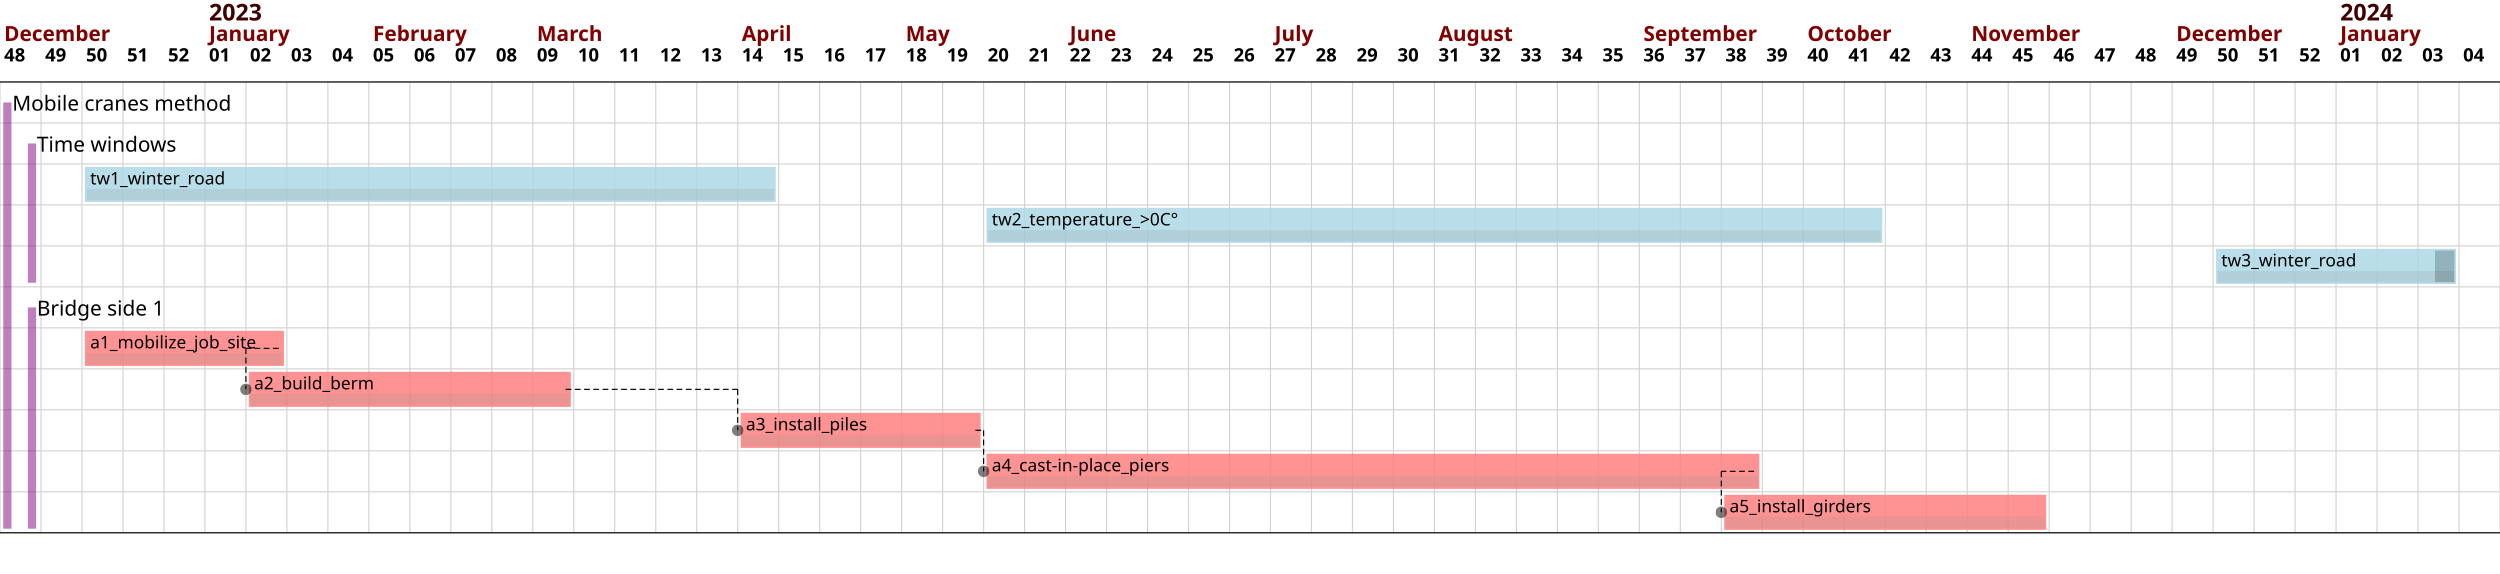
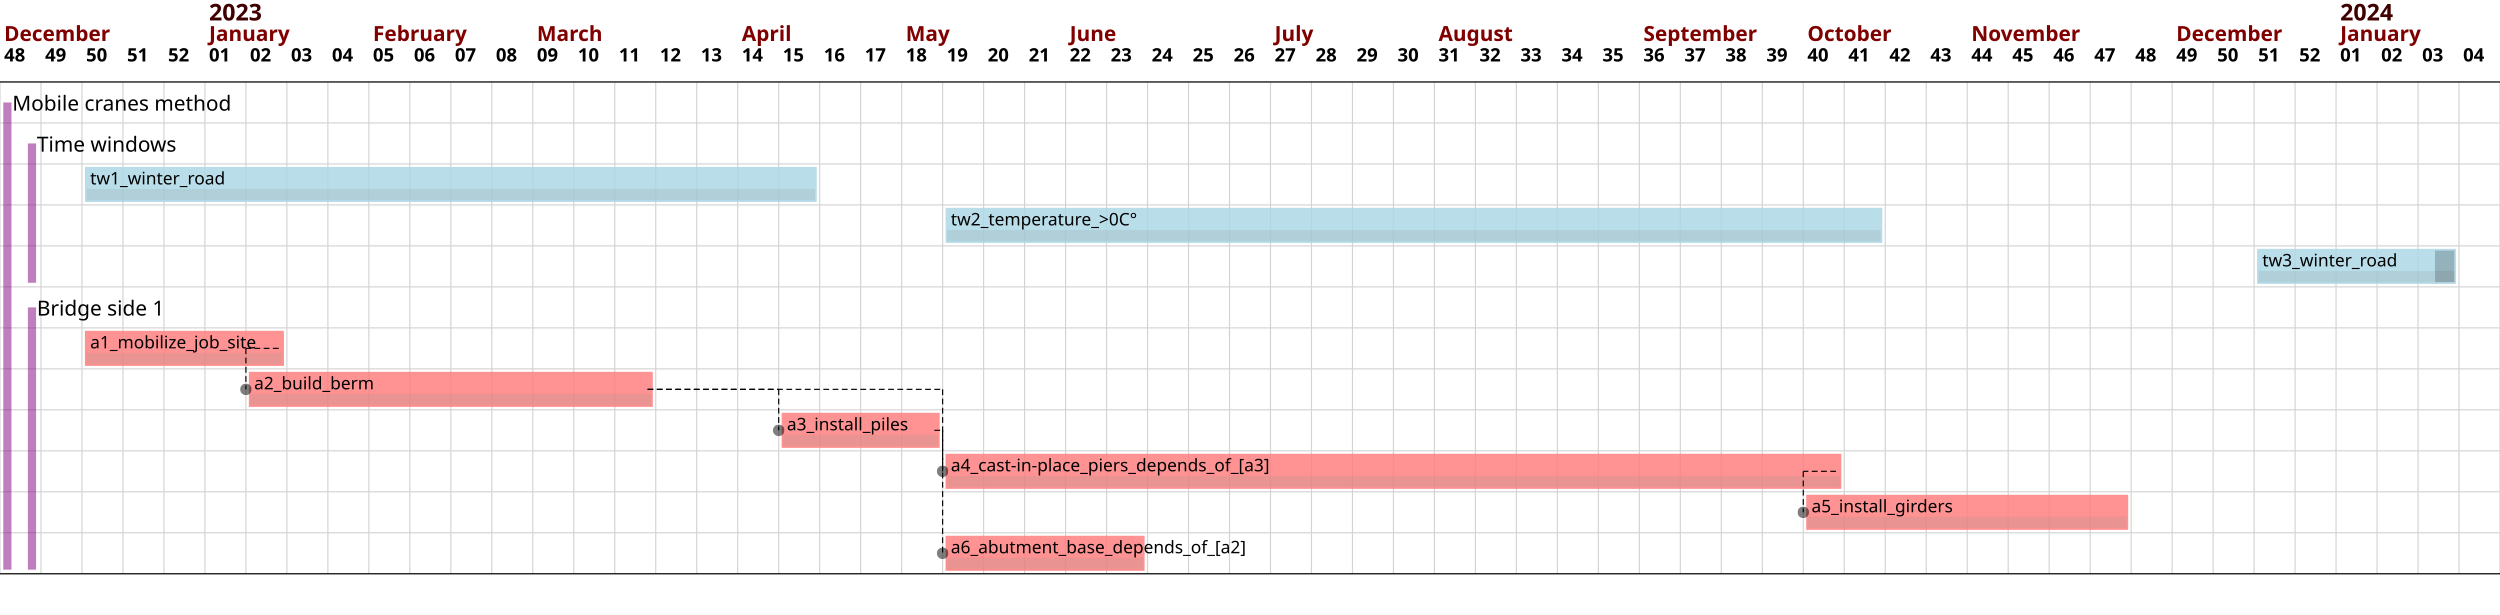
- <svg xmlns="http://www.w3.org/2000/svg" baseProfile="full" height="496.063" version="1.1" width="2161.417">
+ <svg xmlns="http://www.w3.org/2000/svg" baseProfile="full" height="531.496" version="1.1" width="2161.417">
  <defs />
-   <rect fill="white" height="496.063" opacity="1" stroke-width="0" width="2161.417" x="0.0" y="0.0" />
+   <rect fill="white" height="531.496" opacity="1" stroke-width="0" width="2161.417" x="0.0" y="0.0" />
  <g>
    <g id="vlines" stroke="lightgray">
-       <line x1="0.0" x2="0.0" y1="70.866" y2="460.63" />
+       <line x1="0.0" x2="0.0" y1="70.866" y2="496.063" />
      <text fill="#800000" font-family="Verdana" font-size="18" font-weight="bold" stroke="#800000" stroke-width="0" x="3.543" y="35.433">December</text>
      <text fill="black" font-family="Verdana" font-size="16" font-weight="bold" stroke="black" stroke-width="0" x="3.543" y="53.15">48</text>
-       <line x1="35.433" x2="35.433" y1="70.866" y2="460.63" />
+       <line x1="35.433" x2="35.433" y1="70.866" y2="496.063" />
      <text fill="black" font-family="Verdana" font-size="16" font-weight="bold" stroke="black" stroke-width="0" x="38.976" y="53.15">49</text>
-       <line x1="70.866" x2="70.866" y1="70.866" y2="460.63" />
+       <line x1="70.866" x2="70.866" y1="70.866" y2="496.063" />
      <text fill="black" font-family="Verdana" font-size="16" font-weight="bold" stroke="black" stroke-width="0" x="74.409" y="53.15">50</text>
-       <line x1="106.299" x2="106.299" y1="70.866" y2="460.63" />
+       <line x1="106.299" x2="106.299" y1="70.866" y2="496.063" />
      <text fill="black" font-family="Verdana" font-size="16" font-weight="bold" stroke="black" stroke-width="0" x="109.843" y="53.15">51</text>
-       <line x1="141.732" x2="141.732" y1="70.866" y2="460.63" />
+       <line x1="141.732" x2="141.732" y1="70.866" y2="496.063" />
      <text fill="black" font-family="Verdana" font-size="16" font-weight="bold" stroke="black" stroke-width="0" x="145.276" y="53.15">52</text>
-       <line x1="177.165" x2="177.165" y1="70.866" y2="460.63" />
+       <line x1="177.165" x2="177.165" y1="70.866" y2="496.063" />
      <text fill="#400000" font-family="Verdana" font-size="20" font-weight="bold" stroke="#400000" stroke-width="0" x="180.709" y="17.717">2023</text>
      <text fill="#800000" font-family="Verdana" font-size="18" font-weight="bold" stroke="#800000" stroke-width="0" x="180.709" y="35.433">January</text>
      <text fill="black" font-family="Verdana" font-size="16" font-weight="bold" stroke="black" stroke-width="0" x="180.709" y="53.15">01</text>
-       <line x1="212.598" x2="212.598" y1="70.866" y2="460.63" />
+       <line x1="212.598" x2="212.598" y1="70.866" y2="496.063" />
      <text fill="black" font-family="Verdana" font-size="16" font-weight="bold" stroke="black" stroke-width="0" x="216.142" y="53.15">02</text>
-       <line x1="248.031" x2="248.031" y1="70.866" y2="460.63" />
+       <line x1="248.031" x2="248.031" y1="70.866" y2="496.063" />
      <text fill="black" font-family="Verdana" font-size="16" font-weight="bold" stroke="black" stroke-width="0" x="251.575" y="53.15">03</text>
-       <line x1="283.465" x2="283.465" y1="70.866" y2="460.63" />
+       <line x1="283.465" x2="283.465" y1="70.866" y2="496.063" />
      <text fill="black" font-family="Verdana" font-size="16" font-weight="bold" stroke="black" stroke-width="0" x="287.008" y="53.15">04</text>
-       <line x1="318.898" x2="318.898" y1="70.866" y2="460.63" />
+       <line x1="318.898" x2="318.898" y1="70.866" y2="496.063" />
      <text fill="#800000" font-family="Verdana" font-size="18" font-weight="bold" stroke="#800000" stroke-width="0" x="322.441" y="35.433">February</text>
      <text fill="black" font-family="Verdana" font-size="16" font-weight="bold" stroke="black" stroke-width="0" x="322.441" y="53.15">05</text>
-       <line x1="354.331" x2="354.331" y1="70.866" y2="460.63" />
+       <line x1="354.331" x2="354.331" y1="70.866" y2="496.063" />
      <text fill="black" font-family="Verdana" font-size="16" font-weight="bold" stroke="black" stroke-width="0" x="357.874" y="53.15">06</text>
-       <line x1="389.764" x2="389.764" y1="70.866" y2="460.63" />
+       <line x1="389.764" x2="389.764" y1="70.866" y2="496.063" />
      <text fill="black" font-family="Verdana" font-size="16" font-weight="bold" stroke="black" stroke-width="0" x="393.307" y="53.15">07</text>
-       <line x1="425.197" x2="425.197" y1="70.866" y2="460.63" />
+       <line x1="425.197" x2="425.197" y1="70.866" y2="496.063" />
      <text fill="black" font-family="Verdana" font-size="16" font-weight="bold" stroke="black" stroke-width="0" x="428.74" y="53.15">08</text>
-       <line x1="460.63" x2="460.63" y1="70.866" y2="460.63" />
+       <line x1="460.63" x2="460.63" y1="70.866" y2="496.063" />
      <text fill="#800000" font-family="Verdana" font-size="18" font-weight="bold" stroke="#800000" stroke-width="0" x="464.173" y="35.433">March</text>
      <text fill="black" font-family="Verdana" font-size="16" font-weight="bold" stroke="black" stroke-width="0" x="464.173" y="53.15">09</text>
-       <line x1="496.063" x2="496.063" y1="70.866" y2="460.63" />
+       <line x1="496.063" x2="496.063" y1="70.866" y2="496.063" />
      <text fill="black" font-family="Verdana" font-size="16" font-weight="bold" stroke="black" stroke-width="0" x="499.606" y="53.15">10</text>
-       <line x1="531.496" x2="531.496" y1="70.866" y2="460.63" />
+       <line x1="531.496" x2="531.496" y1="70.866" y2="496.063" />
      <text fill="black" font-family="Verdana" font-size="16" font-weight="bold" stroke="black" stroke-width="0" x="535.039" y="53.15">11</text>
-       <line x1="566.929" x2="566.929" y1="70.866" y2="460.63" />
+       <line x1="566.929" x2="566.929" y1="70.866" y2="496.063" />
      <text fill="black" font-family="Verdana" font-size="16" font-weight="bold" stroke="black" stroke-width="0" x="570.472" y="53.15">12</text>
-       <line x1="602.362" x2="602.362" y1="70.866" y2="460.63" />
+       <line x1="602.362" x2="602.362" y1="70.866" y2="496.063" />
      <text fill="black" font-family="Verdana" font-size="16" font-weight="bold" stroke="black" stroke-width="0" x="605.905" y="53.15">13</text>
-       <line x1="637.795" x2="637.795" y1="70.866" y2="460.63" />
+       <line x1="637.795" x2="637.795" y1="70.866" y2="496.063" />
      <text fill="#800000" font-family="Verdana" font-size="18" font-weight="bold" stroke="#800000" stroke-width="0" x="641.339" y="35.433">April</text>
      <text fill="black" font-family="Verdana" font-size="16" font-weight="bold" stroke="black" stroke-width="0" x="641.339" y="53.15">14</text>
-       <line x1="673.228" x2="673.228" y1="70.866" y2="460.63" />
+       <line x1="673.228" x2="673.228" y1="70.866" y2="496.063" />
      <text fill="black" font-family="Verdana" font-size="16" font-weight="bold" stroke="black" stroke-width="0" x="676.772" y="53.15">15</text>
-       <line x1="708.661" x2="708.661" y1="70.866" y2="460.63" />
+       <line x1="708.661" x2="708.661" y1="70.866" y2="496.063" />
      <text fill="black" font-family="Verdana" font-size="16" font-weight="bold" stroke="black" stroke-width="0" x="712.205" y="53.15">16</text>
-       <line x1="744.094" x2="744.094" y1="70.866" y2="460.63" />
+       <line x1="744.094" x2="744.094" y1="70.866" y2="496.063" />
      <text fill="black" font-family="Verdana" font-size="16" font-weight="bold" stroke="black" stroke-width="0" x="747.638" y="53.15">17</text>
-       <line x1="779.528" x2="779.528" y1="70.866" y2="460.63" />
+       <line x1="779.528" x2="779.528" y1="70.866" y2="496.063" />
      <text fill="#800000" font-family="Verdana" font-size="18" font-weight="bold" stroke="#800000" stroke-width="0" x="783.071" y="35.433">May</text>
      <text fill="black" font-family="Verdana" font-size="16" font-weight="bold" stroke="black" stroke-width="0" x="783.071" y="53.15">18</text>
-       <line x1="814.961" x2="814.961" y1="70.866" y2="460.63" />
+       <line x1="814.961" x2="814.961" y1="70.866" y2="496.063" />
      <text fill="black" font-family="Verdana" font-size="16" font-weight="bold" stroke="black" stroke-width="0" x="818.504" y="53.15">19</text>
-       <line x1="850.394" x2="850.394" y1="70.866" y2="460.63" />
+       <line x1="850.394" x2="850.394" y1="70.866" y2="496.063" />
      <text fill="black" font-family="Verdana" font-size="16" font-weight="bold" stroke="black" stroke-width="0" x="853.937" y="53.15">20</text>
-       <line x1="885.827" x2="885.827" y1="70.866" y2="460.63" />
+       <line x1="885.827" x2="885.827" y1="70.866" y2="496.063" />
      <text fill="black" font-family="Verdana" font-size="16" font-weight="bold" stroke="black" stroke-width="0" x="889.37" y="53.15">21</text>
-       <line x1="921.26" x2="921.26" y1="70.866" y2="460.63" />
+       <line x1="921.26" x2="921.26" y1="70.866" y2="496.063" />
      <text fill="#800000" font-family="Verdana" font-size="18" font-weight="bold" stroke="#800000" stroke-width="0" x="924.803" y="35.433">June</text>
      <text fill="black" font-family="Verdana" font-size="16" font-weight="bold" stroke="black" stroke-width="0" x="924.803" y="53.15">22</text>
-       <line x1="956.693" x2="956.693" y1="70.866" y2="460.63" />
+       <line x1="956.693" x2="956.693" y1="70.866" y2="496.063" />
      <text fill="black" font-family="Verdana" font-size="16" font-weight="bold" stroke="black" stroke-width="0" x="960.236" y="53.15">23</text>
-       <line x1="992.126" x2="992.126" y1="70.866" y2="460.63" />
+       <line x1="992.126" x2="992.126" y1="70.866" y2="496.063" />
      <text fill="black" font-family="Verdana" font-size="16" font-weight="bold" stroke="black" stroke-width="0" x="995.669" y="53.15">24</text>
-       <line x1="1027.559" x2="1027.559" y1="70.866" y2="460.63" />
+       <line x1="1027.559" x2="1027.559" y1="70.866" y2="496.063" />
      <text fill="black" font-family="Verdana" font-size="16" font-weight="bold" stroke="black" stroke-width="0" x="1031.102" y="53.15">25</text>
-       <line x1="1062.992" x2="1062.992" y1="70.866" y2="460.63" />
+       <line x1="1062.992" x2="1062.992" y1="70.866" y2="496.063" />
      <text fill="black" font-family="Verdana" font-size="16" font-weight="bold" stroke="black" stroke-width="0" x="1066.535" y="53.15">26</text>
-       <line x1="1098.425" x2="1098.425" y1="70.866" y2="460.63" />
+       <line x1="1098.425" x2="1098.425" y1="70.866" y2="496.063" />
      <text fill="#800000" font-family="Verdana" font-size="18" font-weight="bold" stroke="#800000" stroke-width="0" x="1101.968" y="35.433">July</text>
      <text fill="black" font-family="Verdana" font-size="16" font-weight="bold" stroke="black" stroke-width="0" x="1101.968" y="53.15">27</text>
-       <line x1="1133.858" x2="1133.858" y1="70.866" y2="460.63" />
+       <line x1="1133.858" x2="1133.858" y1="70.866" y2="496.063" />
      <text fill="black" font-family="Verdana" font-size="16" font-weight="bold" stroke="black" stroke-width="0" x="1137.402" y="53.15">28</text>
-       <line x1="1169.291" x2="1169.291" y1="70.866" y2="460.63" />
+       <line x1="1169.291" x2="1169.291" y1="70.866" y2="496.063" />
      <text fill="black" font-family="Verdana" font-size="16" font-weight="bold" stroke="black" stroke-width="0" x="1172.835" y="53.15">29</text>
-       <line x1="1204.724" x2="1204.724" y1="70.866" y2="460.63" />
+       <line x1="1204.724" x2="1204.724" y1="70.866" y2="496.063" />
      <text fill="black" font-family="Verdana" font-size="16" font-weight="bold" stroke="black" stroke-width="0" x="1208.268" y="53.15">30</text>
-       <line x1="1240.157" x2="1240.157" y1="70.866" y2="460.63" />
+       <line x1="1240.157" x2="1240.157" y1="70.866" y2="496.063" />
      <text fill="#800000" font-family="Verdana" font-size="18" font-weight="bold" stroke="#800000" stroke-width="0" x="1243.701" y="35.433">August</text>
      <text fill="black" font-family="Verdana" font-size="16" font-weight="bold" stroke="black" stroke-width="0" x="1243.701" y="53.15">31</text>
-       <line x1="1275.591" x2="1275.591" y1="70.866" y2="460.63" />
+       <line x1="1275.591" x2="1275.591" y1="70.866" y2="496.063" />
      <text fill="black" font-family="Verdana" font-size="16" font-weight="bold" stroke="black" stroke-width="0" x="1279.134" y="53.15">32</text>
-       <line x1="1311.024" x2="1311.024" y1="70.866" y2="460.63" />
+       <line x1="1311.024" x2="1311.024" y1="70.866" y2="496.063" />
      <text fill="black" font-family="Verdana" font-size="16" font-weight="bold" stroke="black" stroke-width="0" x="1314.567" y="53.15">33</text>
-       <line x1="1346.457" x2="1346.457" y1="70.866" y2="460.63" />
+       <line x1="1346.457" x2="1346.457" y1="70.866" y2="496.063" />
      <text fill="black" font-family="Verdana" font-size="16" font-weight="bold" stroke="black" stroke-width="0" x="1350" y="53.15">34</text>
-       <line x1="1381.89" x2="1381.89" y1="70.866" y2="460.63" />
+       <line x1="1381.89" x2="1381.89" y1="70.866" y2="496.063" />
      <text fill="black" font-family="Verdana" font-size="16" font-weight="bold" stroke="black" stroke-width="0" x="1385.433" y="53.15">35</text>
-       <line x1="1417.323" x2="1417.323" y1="70.866" y2="460.63" />
+       <line x1="1417.323" x2="1417.323" y1="70.866" y2="496.063" />
      <text fill="#800000" font-family="Verdana" font-size="18" font-weight="bold" stroke="#800000" stroke-width="0" x="1420.866" y="35.433">September</text>
      <text fill="black" font-family="Verdana" font-size="16" font-weight="bold" stroke="black" stroke-width="0" x="1420.866" y="53.15">36</text>
-       <line x1="1452.756" x2="1452.756" y1="70.866" y2="460.63" />
+       <line x1="1452.756" x2="1452.756" y1="70.866" y2="496.063" />
      <text fill="black" font-family="Verdana" font-size="16" font-weight="bold" stroke="black" stroke-width="0" x="1456.299" y="53.15">37</text>
-       <line x1="1488.189" x2="1488.189" y1="70.866" y2="460.63" />
+       <line x1="1488.189" x2="1488.189" y1="70.866" y2="496.063" />
      <text fill="black" font-family="Verdana" font-size="16" font-weight="bold" stroke="black" stroke-width="0" x="1491.732" y="53.15">38</text>
-       <line x1="1523.622" x2="1523.622" y1="70.866" y2="460.63" />
+       <line x1="1523.622" x2="1523.622" y1="70.866" y2="496.063" />
      <text fill="black" font-family="Verdana" font-size="16" font-weight="bold" stroke="black" stroke-width="0" x="1527.165" y="53.15">39</text>
-       <line x1="1559.055" x2="1559.055" y1="70.866" y2="460.63" />
+       <line x1="1559.055" x2="1559.055" y1="70.866" y2="496.063" />
      <text fill="#800000" font-family="Verdana" font-size="18" font-weight="bold" stroke="#800000" stroke-width="0" x="1562.598" y="35.433">October</text>
      <text fill="black" font-family="Verdana" font-size="16" font-weight="bold" stroke="black" stroke-width="0" x="1562.598" y="53.15">40</text>
-       <line x1="1594.488" x2="1594.488" y1="70.866" y2="460.63" />
+       <line x1="1594.488" x2="1594.488" y1="70.866" y2="496.063" />
      <text fill="black" font-family="Verdana" font-size="16" font-weight="bold" stroke="black" stroke-width="0" x="1598.031" y="53.15">41</text>
-       <line x1="1629.921" x2="1629.921" y1="70.866" y2="460.63" />
+       <line x1="1629.921" x2="1629.921" y1="70.866" y2="496.063" />
      <text fill="black" font-family="Verdana" font-size="16" font-weight="bold" stroke="black" stroke-width="0" x="1633.465" y="53.15">42</text>
-       <line x1="1665.354" x2="1665.354" y1="70.866" y2="460.63" />
+       <line x1="1665.354" x2="1665.354" y1="70.866" y2="496.063" />
      <text fill="black" font-family="Verdana" font-size="16" font-weight="bold" stroke="black" stroke-width="0" x="1668.898" y="53.15">43</text>
-       <line x1="1700.787" x2="1700.787" y1="70.866" y2="460.63" />
+       <line x1="1700.787" x2="1700.787" y1="70.866" y2="496.063" />
      <text fill="#800000" font-family="Verdana" font-size="18" font-weight="bold" stroke="#800000" stroke-width="0" x="1704.331" y="35.433">November</text>
      <text fill="black" font-family="Verdana" font-size="16" font-weight="bold" stroke="black" stroke-width="0" x="1704.331" y="53.15">44</text>
-       <line x1="1736.22" x2="1736.22" y1="70.866" y2="460.63" />
+       <line x1="1736.22" x2="1736.22" y1="70.866" y2="496.063" />
      <text fill="black" font-family="Verdana" font-size="16" font-weight="bold" stroke="black" stroke-width="0" x="1739.764" y="53.15">45</text>
-       <line x1="1771.654" x2="1771.654" y1="70.866" y2="460.63" />
+       <line x1="1771.654" x2="1771.654" y1="70.866" y2="496.063" />
      <text fill="black" font-family="Verdana" font-size="16" font-weight="bold" stroke="black" stroke-width="0" x="1775.197" y="53.15">46</text>
-       <line x1="1807.087" x2="1807.087" y1="70.866" y2="460.63" />
+       <line x1="1807.087" x2="1807.087" y1="70.866" y2="496.063" />
      <text fill="black" font-family="Verdana" font-size="16" font-weight="bold" stroke="black" stroke-width="0" x="1810.63" y="53.15">47</text>
-       <line x1="1842.52" x2="1842.52" y1="70.866" y2="460.63" />
+       <line x1="1842.52" x2="1842.52" y1="70.866" y2="496.063" />
      <text fill="black" font-family="Verdana" font-size="16" font-weight="bold" stroke="black" stroke-width="0" x="1846.063" y="53.15">48</text>
-       <line x1="1877.953" x2="1877.953" y1="70.866" y2="460.63" />
+       <line x1="1877.953" x2="1877.953" y1="70.866" y2="496.063" />
      <text fill="#800000" font-family="Verdana" font-size="18" font-weight="bold" stroke="#800000" stroke-width="0" x="1881.496" y="35.433">December</text>
      <text fill="black" font-family="Verdana" font-size="16" font-weight="bold" stroke="black" stroke-width="0" x="1881.496" y="53.15">49</text>
-       <line x1="1913.386" x2="1913.386" y1="70.866" y2="460.63" />
+       <line x1="1913.386" x2="1913.386" y1="70.866" y2="496.063" />
      <text fill="black" font-family="Verdana" font-size="16" font-weight="bold" stroke="black" stroke-width="0" x="1916.929" y="53.15">50</text>
-       <line x1="1948.819" x2="1948.819" y1="70.866" y2="460.63" />
+       <line x1="1948.819" x2="1948.819" y1="70.866" y2="496.063" />
      <text fill="black" font-family="Verdana" font-size="16" font-weight="bold" stroke="black" stroke-width="0" x="1952.362" y="53.15">51</text>
-       <line x1="1984.252" x2="1984.252" y1="70.866" y2="460.63" />
+       <line x1="1984.252" x2="1984.252" y1="70.866" y2="496.063" />
      <text fill="black" font-family="Verdana" font-size="16" font-weight="bold" stroke="black" stroke-width="0" x="1987.795" y="53.15">52</text>
-       <line x1="2019.685" x2="2019.685" y1="70.866" y2="460.63" />
+       <line x1="2019.685" x2="2019.685" y1="70.866" y2="496.063" />
      <text fill="#400000" font-family="Verdana" font-size="20" font-weight="bold" stroke="#400000" stroke-width="0" x="2023.228" y="17.717">2024</text>
      <text fill="#800000" font-family="Verdana" font-size="18" font-weight="bold" stroke="#800000" stroke-width="0" x="2023.228" y="35.433">January</text>
      <text fill="black" font-family="Verdana" font-size="16" font-weight="bold" stroke="black" stroke-width="0" x="2023.228" y="53.15">01</text>
-       <line x1="2055.118" x2="2055.118" y1="70.866" y2="460.63" />
+       <line x1="2055.118" x2="2055.118" y1="70.866" y2="496.063" />
      <text fill="black" font-family="Verdana" font-size="16" font-weight="bold" stroke="black" stroke-width="0" x="2058.661" y="53.15">02</text>
-       <line x1="2090.551" x2="2090.551" y1="70.866" y2="460.63" />
+       <line x1="2090.551" x2="2090.551" y1="70.866" y2="496.063" />
      <text fill="black" font-family="Verdana" font-size="16" font-weight="bold" stroke="black" stroke-width="0" x="2094.094" y="53.15">03</text>
-       <line x1="2125.984" x2="2125.984" y1="70.866" y2="460.63" />
+       <line x1="2125.984" x2="2125.984" y1="70.866" y2="496.063" />
      <text fill="black" font-family="Verdana" font-size="16" font-weight="bold" stroke="black" stroke-width="0" x="2129.528" y="53.15">04</text>
-       <line x1="2161.417" x2="2161.417" y1="70.866" y2="460.63" />
+       <line x1="2161.417" x2="2161.417" y1="70.866" y2="496.063" />
    </g>
    <g id="hlines" stroke="lightgray">
      <line x1="0.0" x2="2161.417" y1="70.866" y2="70.866" />
      <line x1="0.0" x2="2161.417" y1="106.299" y2="106.299" />
      <line x1="0.0" x2="2161.417" y1="141.732" y2="141.732" />
      <line x1="0.0" x2="2161.417" y1="177.165" y2="177.165" />
      <line x1="0.0" x2="2161.417" y1="212.598" y2="212.598" />
      <line x1="0.0" x2="2161.417" y1="248.031" y2="248.031" />
      <line x1="0.0" x2="2161.417" y1="283.465" y2="283.465" />
      <line x1="0.0" x2="2161.417" y1="318.898" y2="318.898" />
      <line x1="0.0" x2="2161.417" y1="354.331" y2="354.331" />
      <line x1="0.0" x2="2161.417" y1="389.764" y2="389.764" />
      <line x1="0.0" x2="2161.417" y1="425.197" y2="425.197" />
      <line x1="0.0" x2="2161.417" y1="460.63" y2="460.63" />
+       <line x1="0.0" x2="2161.417" y1="496.063" y2="496.063" />
    </g>
    <line stroke="black" x1="0.0" x2="2161.417" y1="70.866" y2="70.866" />
-     <line stroke="black" x1="0.0" x2="2161.417" y1="460.63" y2="460.63" />
+     <line stroke="black" x1="0.0" x2="2161.417" y1="496.063" y2="496.063" />
  </g>
  <g>
    <g>
      <text fill="black" font-family="Verdana" font-size="18" stroke="black" stroke-width="0" x="10.63" y="95.669">Mobile cranes method</text>
-       <rect fill="purple" height="368.504" opacity="0.5" stroke="lightgray" stroke-width="0" width="7.087" x="2.835" y="88.583" />
+       <rect fill="purple" height="403.937" opacity="0.5" stroke="lightgray" stroke-width="0" width="7.087" x="2.835" y="88.583" />
      <g>
        <g>
          <text fill="black" font-family="Verdana" font-size="18" stroke="black" stroke-width="0" x="31.89" y="131.102">Time windows</text>
          <rect fill="purple" height="120.472" opacity="0.5" stroke="lightgray" stroke-width="0" width="7.087" x="24.094" y="124.016" />
          <g>
            <g id="tw1_winter_road">
-               <rect fill="#ADD8E6" height="28.346" opacity="0.85" stroke="#ADD8E6" stroke-width="2" width="595.276" x="74.409" y="145.276" />
-               <rect fill="#909090" height="10.63" opacity="0.2" stroke="#ADD8E6" stroke-width="1" width="595.276" x="74.409" y="162.992" />
+               <rect fill="#ADD8E6" height="28.346" opacity="0.85" stroke="#ADD8E6" stroke-width="2" width="630.709" x="74.409" y="145.276" />
+               <rect fill="#909090" height="10.63" opacity="0.2" stroke="#ADD8E6" stroke-width="1" width="630.709" x="74.409" y="162.992" />
              <text fill="black" font-family="Verdana" font-size="15" stroke="black" stroke-width="0" x="77.953" y="159.449">tw1_winter_road</text>
            </g>
            <g id="tw2_temperature_&gt;0C°">
-               <rect fill="#ADD8E6" height="28.346" opacity="0.85" stroke="#ADD8E6" stroke-width="2" width="772.441" x="853.937" y="180.709" />
-               <rect fill="#909090" height="10.63" opacity="0.2" stroke="#ADD8E6" stroke-width="1" width="772.441" x="853.937" y="198.425" />
-               <text fill="black" font-family="Verdana" font-size="15" stroke="black" stroke-width="0" x="857.48" y="194.882">tw2_temperature_&gt;0C°</text>
+               <rect fill="#ADD8E6" height="28.346" opacity="0.85" stroke="#ADD8E6" stroke-width="2" width="807.874" x="818.504" y="180.709" />
+               <rect fill="#909090" height="10.63" opacity="0.2" stroke="#ADD8E6" stroke-width="1" width="807.874" x="818.504" y="198.425" />
+               <text fill="black" font-family="Verdana" font-size="15" stroke="black" stroke-width="0" x="822.047" y="194.882">tw2_temperature_&gt;0C°</text>
            </g>
            <g id="tw3_winter_road">
-               <rect fill="#ADD8E6" height="28.346" opacity="0.85" stroke="#ADD8E6" stroke-width="2" width="205.512" x="1916.929" y="216.142" />
-               <rect fill="#909090" height="10.63" opacity="0.2" stroke="#ADD8E6" stroke-width="1" width="205.512" x="1916.929" y="233.858" />
+               <rect fill="#ADD8E6" height="28.346" opacity="0.85" stroke="#ADD8E6" stroke-width="2" width="170.079" x="1952.362" y="216.142" />
+               <rect fill="#909090" height="10.63" opacity="0.2" stroke="#ADD8E6" stroke-width="1" width="170.079" x="1952.362" y="233.858" />
              <rect fill="#000000" height="28.346" opacity="0.2" stroke="#ADD8E6" stroke-width="1" width="17.717" x="2104.724" y="216.142" />
-               <text fill="black" font-family="Verdana" font-size="15" stroke="black" stroke-width="0" x="1920.472" y="230.315">tw3_winter_road</text>
+               <text fill="black" font-family="Verdana" font-size="15" stroke="black" stroke-width="0" x="1955.905" y="230.315">tw3_winter_road</text>
            </g>
          </g>
        </g>
        <g>
          <text fill="black" font-family="Verdana" font-size="18" stroke="black" stroke-width="0" x="31.89" y="272.835">Bridge side 1</text>
-           <rect fill="purple" height="191.339" opacity="0.5" stroke="lightgray" stroke-width="0" width="7.087" x="24.094" y="265.748" />
+           <rect fill="purple" height="226.772" opacity="0.5" stroke="lightgray" stroke-width="0" width="7.087" x="24.094" y="265.748" />
          <g>
            <g id="a1_mobilize_job_site">
              <rect fill="#FF8080" height="28.346" opacity="0.85" stroke="#FF8080" stroke-width="2" width="170.079" x="74.409" y="287.008" />
              <rect fill="#909090" height="10.63" opacity="0.2" stroke="#FF8080" stroke-width="1" width="170.079" x="74.409" y="304.724" />
              <text fill="black" font-family="Verdana" font-size="15" stroke="black" stroke-width="0" x="77.953" y="301.181">a1_mobilize_job_site</text>
            </g>
            <g id="a2_build_berm">
-               <rect fill="#FF8080" height="28.346" opacity="0.85" stroke="#FF8080" stroke-width="2" width="276.378" x="216.142" y="322.441" />
-               <rect fill="#909090" height="10.63" opacity="0.2" stroke="#FF8080" stroke-width="1" width="276.378" x="216.142" y="340.157" />
+               <rect fill="#FF8080" height="28.346" opacity="0.85" stroke="#FF8080" stroke-width="2" width="347.244" x="216.142" y="322.441" />
+               <rect fill="#909090" height="10.63" opacity="0.2" stroke="#FF8080" stroke-width="1" width="347.244" x="216.142" y="340.157" />
              <text fill="black" font-family="Verdana" font-size="15" stroke="black" stroke-width="0" x="219.685" y="336.614">a2_build_berm</text>
            </g>
            <g id="a3_install_piles">
-               <rect fill="#FF8080" height="28.346" opacity="0.85" stroke="#FF8080" stroke-width="2" width="205.512" x="641.339" y="357.874" />
-               <rect fill="#909090" height="10.63" opacity="0.2" stroke="#FF8080" stroke-width="1" width="205.512" x="641.339" y="375.591" />
-               <text fill="black" font-family="Verdana" font-size="15" stroke="black" stroke-width="0" x="644.882" y="372.047">a3_install_piles</text>
-             </g>
-             <g id="a4_cast-in-place_piers">
-               <rect fill="#FF8080" height="28.346" opacity="0.85" stroke="#FF8080" stroke-width="2" width="666.142" x="853.937" y="393.307" />
-               <rect fill="#909090" height="10.63" opacity="0.2" stroke="#FF8080" stroke-width="1" width="666.142" x="853.937" y="411.024" />
-               <text fill="black" font-family="Verdana" font-size="15" stroke="black" stroke-width="0" x="857.48" y="407.48">a4_cast-in-place_piers</text>
+               <rect fill="#FF8080" height="28.346" opacity="0.85" stroke="#FF8080" stroke-width="2" width="134.646" x="676.772" y="357.874" />
+               <rect fill="#909090" height="10.63" opacity="0.2" stroke="#FF8080" stroke-width="1" width="134.646" x="676.772" y="375.591" />
+               <text fill="black" font-family="Verdana" font-size="15" stroke="black" stroke-width="0" x="680.315" y="372.047">a3_install_piles</text>
+             </g>
+             <g id="a4_cast-in-place_piers_depends_of_[a3]">
+               <rect fill="#FF8080" height="28.346" opacity="0.85" stroke="#FF8080" stroke-width="2" width="772.441" x="818.504" y="393.307" />
+               <rect fill="#909090" height="10.63" opacity="0.2" stroke="#FF8080" stroke-width="1" width="772.441" x="818.504" y="411.024" />
+               <text fill="black" font-family="Verdana" font-size="15" stroke="black" stroke-width="0" x="822.047" y="407.48">a4_cast-in-place_piers_depends_of_[a3]</text>
            </g>
            <g id="a5_install_girders">
-               <rect fill="#FF8080" height="28.346" opacity="0.85" stroke="#FF8080" stroke-width="2" width="276.378" x="1491.732" y="428.74" />
-               <rect fill="#909090" height="10.63" opacity="0.2" stroke="#FF8080" stroke-width="1" width="276.378" x="1491.732" y="446.457" />
-               <text fill="black" font-family="Verdana" font-size="15" stroke="black" stroke-width="0" x="1495.276" y="442.913">a5_install_girders</text>
+               <rect fill="#FF8080" height="28.346" opacity="0.85" stroke="#FF8080" stroke-width="2" width="276.378" x="1562.598" y="428.74" />
+               <rect fill="#909090" height="10.63" opacity="0.2" stroke="#FF8080" stroke-width="1" width="276.378" x="1562.598" y="446.457" />
+               <text fill="black" font-family="Verdana" font-size="15" stroke="black" stroke-width="0" x="1566.142" y="442.913">a5_install_girders</text>
+             </g>
+             <g id="a6_abutment_base_depends_of_[a2]">
+               <rect fill="#FF8080" height="28.346" opacity="0.85" stroke="#FF8080" stroke-width="2" width="170.079" x="818.504" y="464.173" />
+               <rect fill="#909090" height="10.63" opacity="0.2" stroke="#FF8080" stroke-width="1" width="170.079" x="818.504" y="481.89" />
+               <text fill="black" font-family="Verdana" font-size="15" stroke="black" stroke-width="0" x="822.047" y="478.346">a6_abutment_base_depends_of_[a2]</text>
            </g>
          </g>
        </g>
      </g>
    </g>
    <g>
      <g />
      <g>
        <g>
          <line stroke="black" stroke-dasharray="5,3" x1="240.945" x2="212.598" y1="301.181" y2="301.181" />
          <marker id="id1" markerHeight="10" markerWidth="10" refX="5" refY="5">
            <circle cx="5" cy="5" fill="#000000" opacity="0.5" r="5" stroke-width="0" />
          </marker>
          <line marker-end="url(#id1)" stroke="black" stroke-dasharray="5,3" x1="212.598" x2="212.598" y1="301.181" y2="336.614" />
        </g>
        <g>
-           <line stroke="black" stroke-dasharray="5,3" x1="488.976" x2="637.795" y1="336.614" y2="336.614" />
+           <line stroke="black" stroke-dasharray="5,3" x1="559.843" x2="673.228" y1="336.614" y2="336.614" />
          <marker id="id2" markerHeight="10" markerWidth="10" refX="5" refY="5">
            <circle cx="5" cy="5" fill="#000000" opacity="0.5" r="5" stroke-width="0" />
          </marker>
-           <line marker-end="url(#id2)" stroke="black" stroke-dasharray="5,3" x1="637.795" x2="637.795" y1="336.614" y2="372.047" />
-         </g>
-         <g>
-           <line stroke="black" stroke-dasharray="5,3" x1="843.307" x2="850.394" y1="372.047" y2="372.047" />
+           <line marker-end="url(#id2)" stroke="black" stroke-dasharray="5,3" x1="673.228" x2="673.228" y1="336.614" y2="372.047" />
+         </g>
+         <g>
+           <line stroke="black" stroke-dasharray="5,3" x1="807.874" x2="814.961" y1="372.047" y2="372.047" />
          <marker id="id3" markerHeight="10" markerWidth="10" refX="5" refY="5">
            <circle cx="5" cy="5" fill="#000000" opacity="0.5" r="5" stroke-width="0" />
          </marker>
-           <line marker-end="url(#id3)" stroke="black" stroke-dasharray="5,3" x1="850.394" x2="850.394" y1="372.047" y2="407.48" />
-         </g>
-         <g>
-           <line stroke="black" stroke-dasharray="5,3" x1="1516.535" x2="1488.189" y1="407.48" y2="407.48" />
+           <line marker-end="url(#id3)" stroke="black" stroke-dasharray="5,3" x1="814.961" x2="814.961" y1="372.047" y2="407.48" />
+         </g>
+         <g>
+           <line stroke="black" stroke-dasharray="5,3" x1="1587.402" x2="1559.055" y1="407.48" y2="407.48" />
          <marker id="id4" markerHeight="10" markerWidth="10" refX="5" refY="5">
            <circle cx="5" cy="5" fill="#000000" opacity="0.5" r="5" stroke-width="0" />
          </marker>
-           <line marker-end="url(#id4)" stroke="black" stroke-dasharray="5,3" x1="1488.189" x2="1488.189" y1="407.48" y2="442.913" />
+           <line marker-end="url(#id4)" stroke="black" stroke-dasharray="5,3" x1="1559.055" x2="1559.055" y1="407.48" y2="442.913" />
+         </g>
+         <g>
+           <line stroke="black" stroke-dasharray="5,3" x1="559.843" x2="814.961" y1="336.614" y2="336.614" />
+           <marker id="id5" markerHeight="10" markerWidth="10" refX="5" refY="5">
+             <circle cx="5" cy="5" fill="#000000" opacity="0.5" r="5" stroke-width="0" />
+           </marker>
+           <line marker-end="url(#id5)" stroke="black" stroke-dasharray="5,3" x1="814.961" x2="814.961" y1="336.614" y2="478.346" />
        </g>
      </g>
    </g>
  </g>
</svg>
